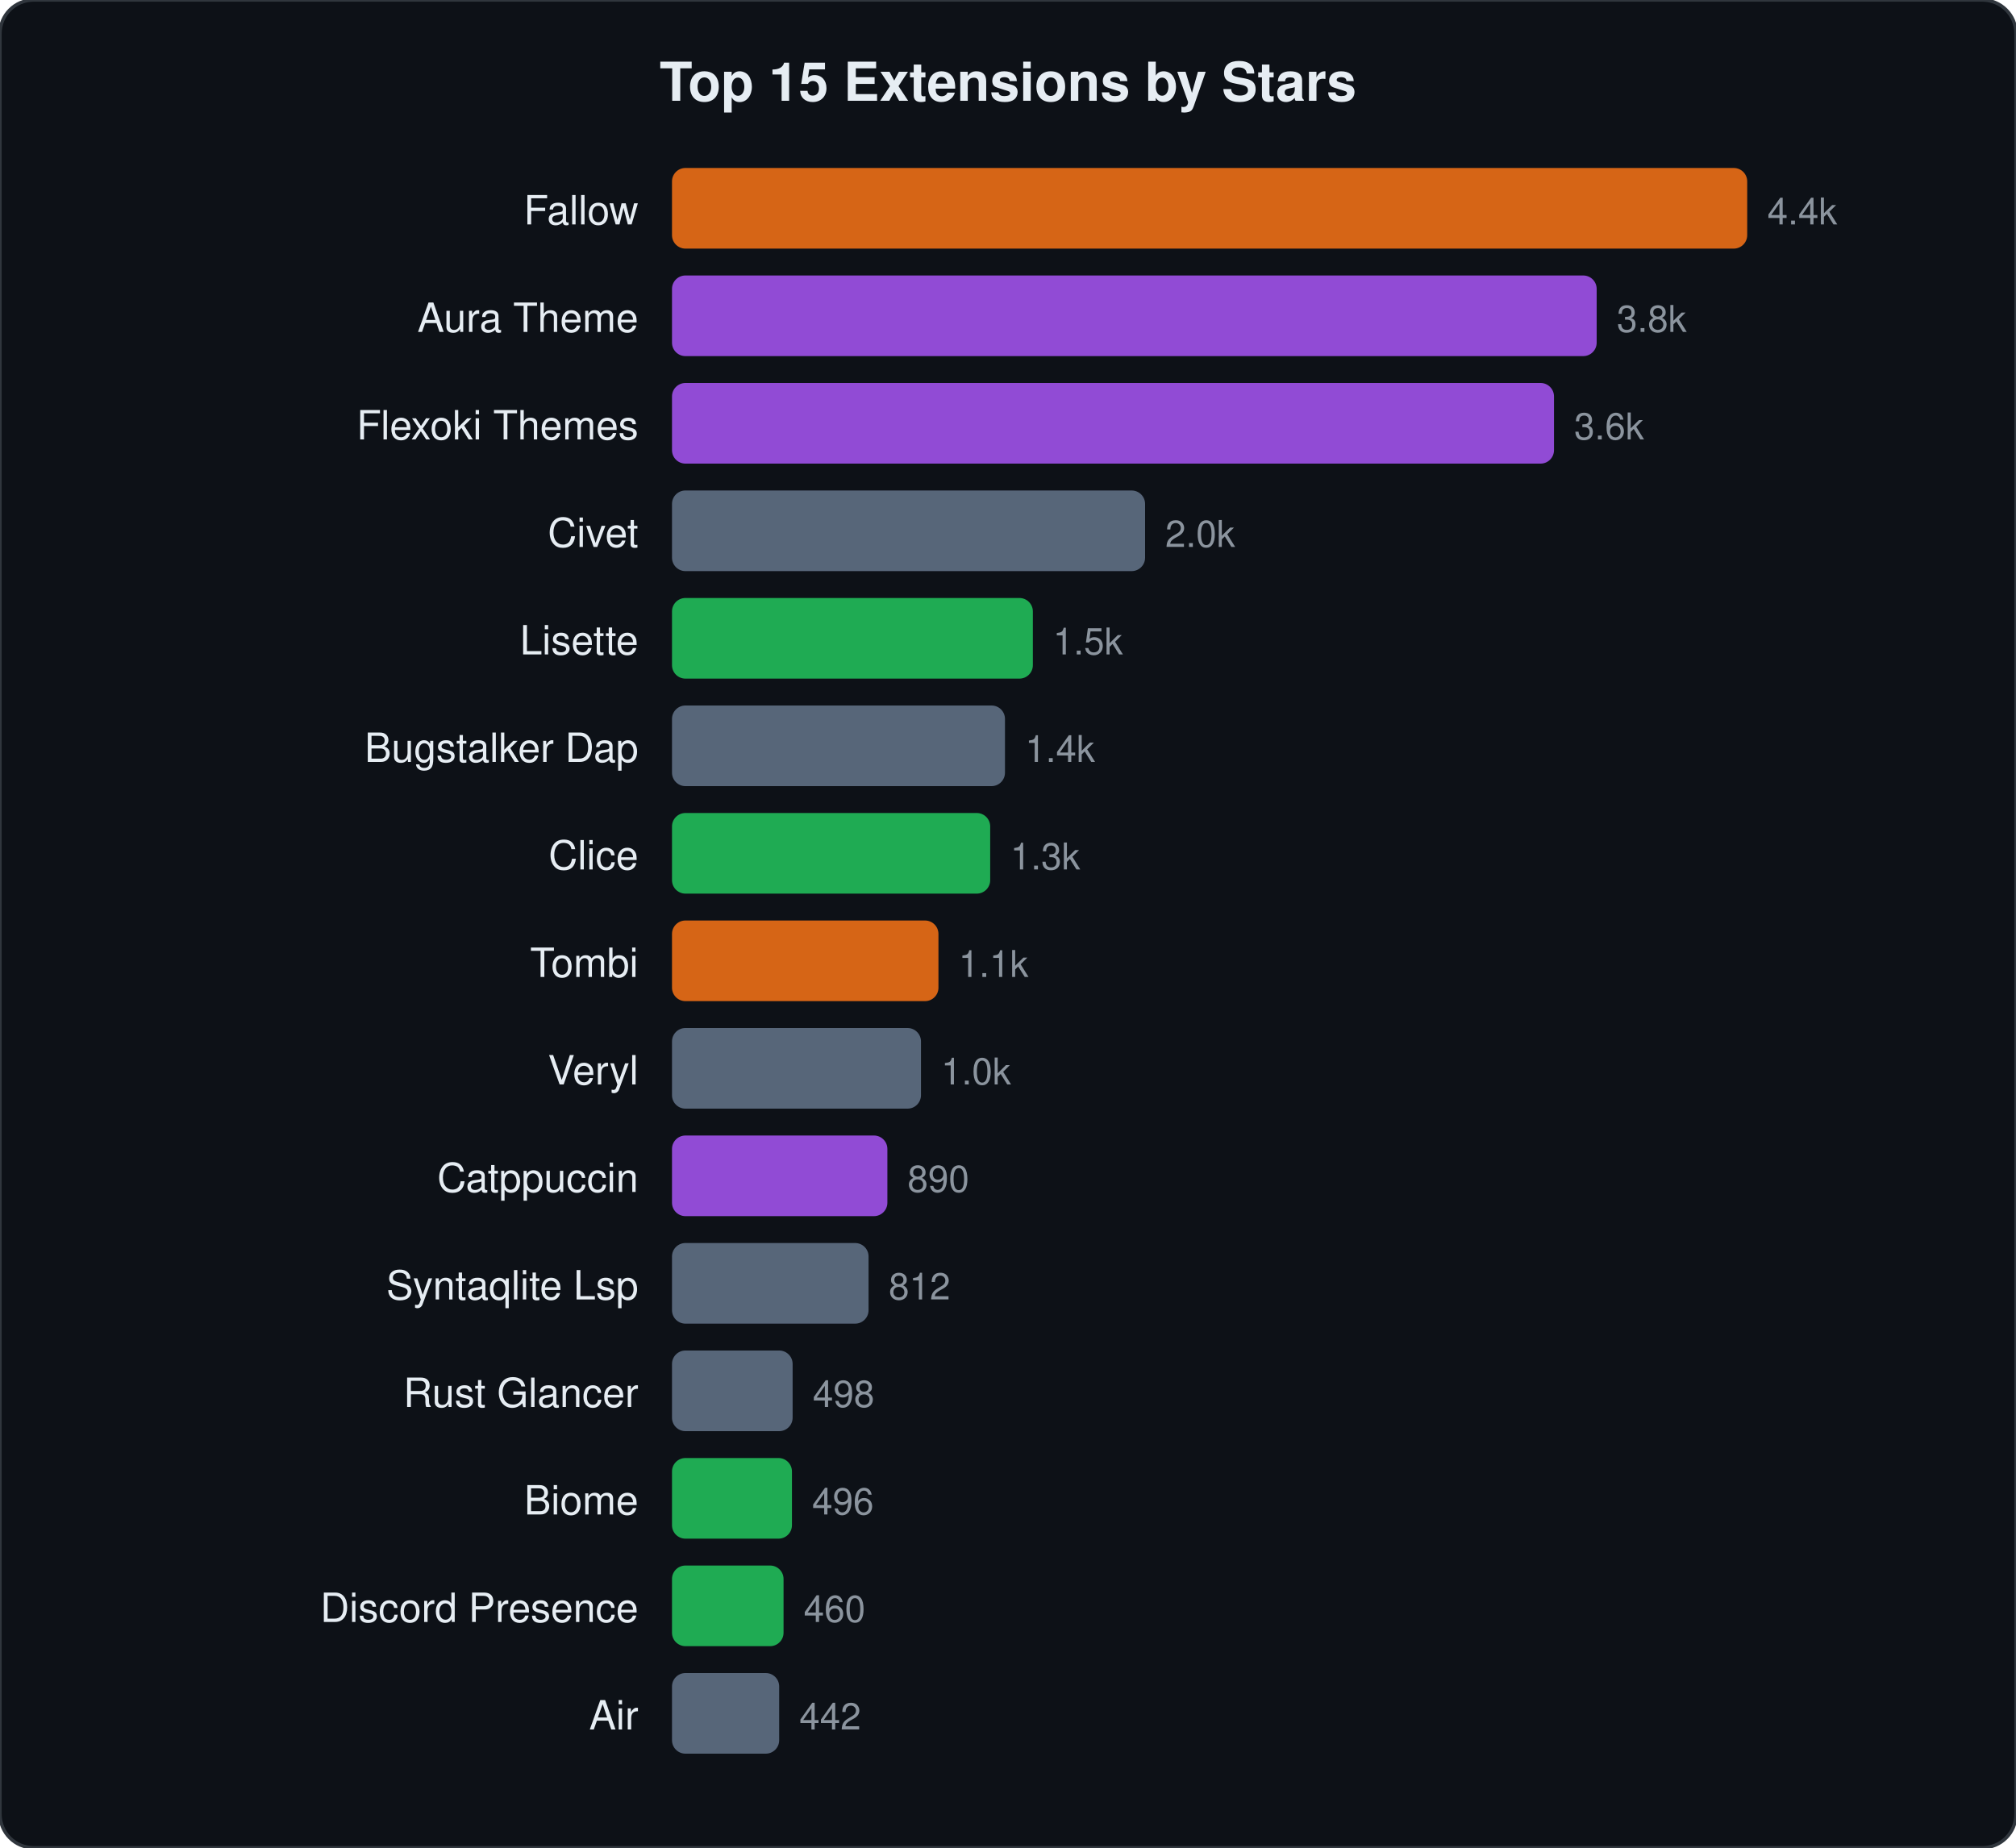
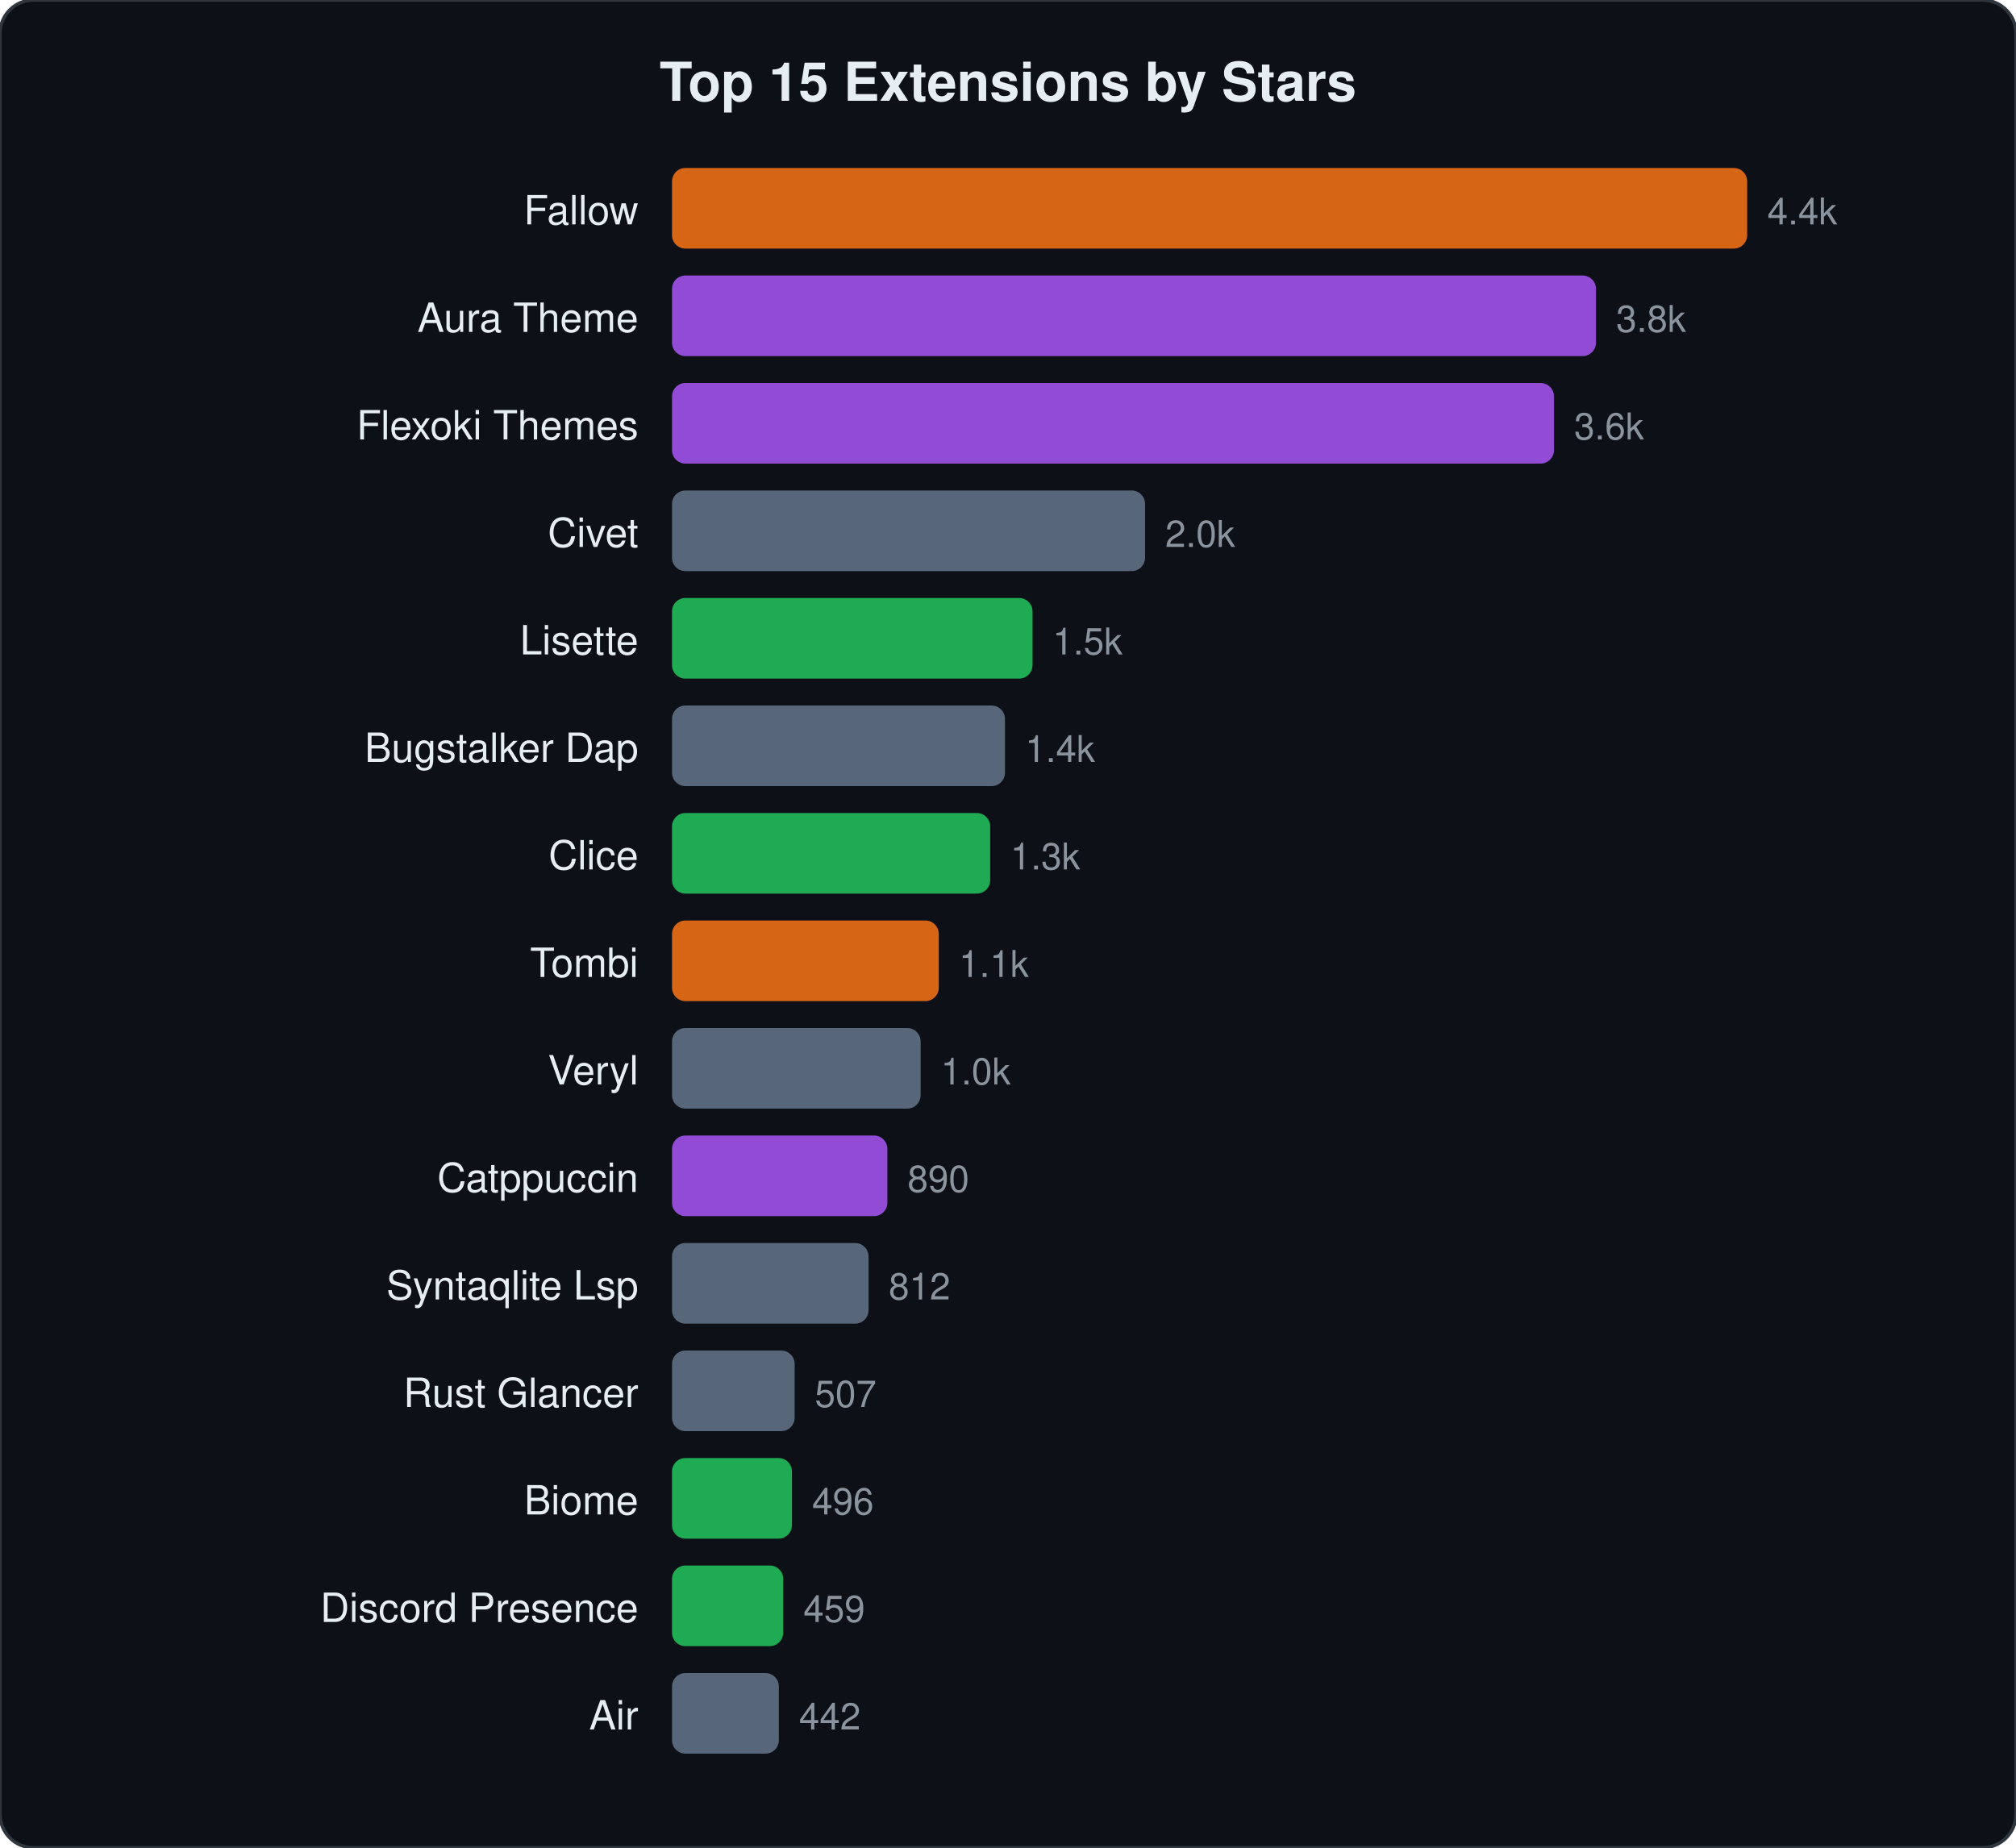
<svg xmlns="http://www.w3.org/2000/svg" viewBox="0 0 600 550" width="600" height="550">
  <style>text{font-family:-apple-system,BlinkMacSystemFont,"Segoe UI",Helvetica,Arial,sans-serif;fill:#e6edf3}.name{font-size:12px}.stars{font-size:11px;fill:#8b949e}.title{font-size:16px;font-weight:600}</style>
  <rect width="600" height="550" rx="10" fill="#0d1117" stroke="#30363d" stroke-width="1" />
  <text x="300" y="30" text-anchor="middle" class="title">Top 15 Extensions by Stars</text>
  <text x="190" y="66.8" text-anchor="end" class="name">Fallow</text>
  <rect x="200" y="50.0" width="320.0" height="24" rx="4" fill="#f97316" opacity="0.85" />
  <text x="526.0" y="66.8" class="stars">4.4k</text>
  <text x="190" y="98.8" text-anchor="end" class="name">Aura Theme</text>
-   <rect x="200" y="82.0" width="275.2" height="24" rx="4" fill="#a855f7" opacity="0.85" />
-   <text x="481.2" y="98.8" class="stars">3.8k</text>
+   <rect x="200" y="82.0" width="275.0" height="24" rx="4" fill="#a855f7" opacity="0.85" />
+   <text x="481.0" y="98.8" class="stars">3.8k</text>
  <text x="190" y="130.8" text-anchor="end" class="name">Flexoki Themes</text>
  <rect x="200" y="114.0" width="262.5" height="24" rx="4" fill="#a855f7" opacity="0.85" />
  <text x="468.5" y="130.8" class="stars">3.6k</text>
  <text x="190" y="162.8" text-anchor="end" class="name">Civet</text>
  <rect x="200" y="146.0" width="140.8" height="24" rx="4" fill="#64748b" opacity="0.85" />
  <text x="346.8" y="162.8" class="stars">2.0k</text>
  <text x="190" y="194.8" text-anchor="end" class="name">Lisette</text>
-   <rect x="200" y="178.0" width="107.4" height="24" rx="4" fill="#22c55e" opacity="0.85" />
-   <text x="313.4" y="194.8" class="stars">1.5k</text>
+   <rect x="200" y="178.0" width="107.3" height="24" rx="4" fill="#22c55e" opacity="0.85" />
+   <text x="313.3" y="194.8" class="stars">1.5k</text>
  <text x="190" y="226.8" text-anchor="end" class="name">Bugstalker Dap</text>
  <rect x="200" y="210.0" width="99.1" height="24" rx="4" fill="#64748b" opacity="0.85" />
  <text x="305.1" y="226.8" class="stars">1.4k</text>
  <text x="190" y="258.8" text-anchor="end" class="name">Clice</text>
  <rect x="200" y="242.0" width="94.7" height="24" rx="4" fill="#22c55e" opacity="0.85" />
  <text x="300.7" y="258.8" class="stars">1.3k</text>
  <text x="190" y="290.8" text-anchor="end" class="name">Tombi</text>
-   <rect x="200" y="274.0" width="79.3" height="24" rx="4" fill="#f97316" opacity="0.85" />
-   <text x="285.3" y="290.8" class="stars">1.1k</text>
+   <rect x="200" y="274.0" width="79.4" height="24" rx="4" fill="#f97316" opacity="0.85" />
+   <text x="285.4" y="290.8" class="stars">1.1k</text>
  <text x="190" y="322.8" text-anchor="end" class="name">Veryl</text>
-   <rect x="200" y="306.0" width="74.1" height="24" rx="4" fill="#64748b" opacity="0.85" />
-   <text x="280.1" y="322.8" class="stars">1.0k</text>
+   <rect x="200" y="306.0" width="74.0" height="24" rx="4" fill="#64748b" opacity="0.85" />
+   <text x="280.0" y="322.8" class="stars">1.0k</text>
  <text x="190" y="354.8" text-anchor="end" class="name">Catppuccin</text>
  <rect x="200" y="338.0" width="64.1" height="24" rx="4" fill="#a855f7" opacity="0.85" />
  <text x="270.1" y="354.8" class="stars">890</text>
  <text x="190" y="386.8" text-anchor="end" class="name">Syntaqlite Lsp</text>
  <rect x="200" y="370.0" width="58.5" height="24" rx="4" fill="#64748b" opacity="0.85" />
  <text x="264.5" y="386.8" class="stars">812</text>
  <text x="190" y="418.8" text-anchor="end" class="name">Rust Glancer</text>
-   <rect x="200" y="402.0" width="35.9" height="24" rx="4" fill="#64748b" opacity="0.85" />
-   <text x="241.9" y="418.8" class="stars">498</text>
+   <rect x="200" y="402.0" width="36.5" height="24" rx="4" fill="#64748b" opacity="0.85" />
+   <text x="242.5" y="418.8" class="stars">507</text>
  <text x="190" y="450.8" text-anchor="end" class="name">Biome</text>
  <rect x="200" y="434.0" width="35.7" height="24" rx="4" fill="#22c55e" opacity="0.85" />
  <text x="241.7" y="450.8" class="stars">496</text>
  <text x="190" y="482.8" text-anchor="end" class="name">Discord Presence</text>
-   <rect x="200" y="466.0" width="33.2" height="24" rx="4" fill="#22c55e" opacity="0.85" />
-   <text x="239.2" y="482.8" class="stars">460</text>
+   <rect x="200" y="466.0" width="33.1" height="24" rx="4" fill="#22c55e" opacity="0.85" />
+   <text x="239.1" y="482.8" class="stars">459</text>
  <text x="190" y="514.8" text-anchor="end" class="name">Air</text>
-   <rect x="200" y="498.0" width="31.9" height="24" rx="4" fill="#64748b" opacity="0.85" />
-   <text x="237.9" y="514.8" class="stars">442</text>
+   <rect x="200" y="498.0" width="31.8" height="24" rx="4" fill="#64748b" opacity="0.85" />
+   <text x="237.8" y="514.8" class="stars">442</text>
</svg>
